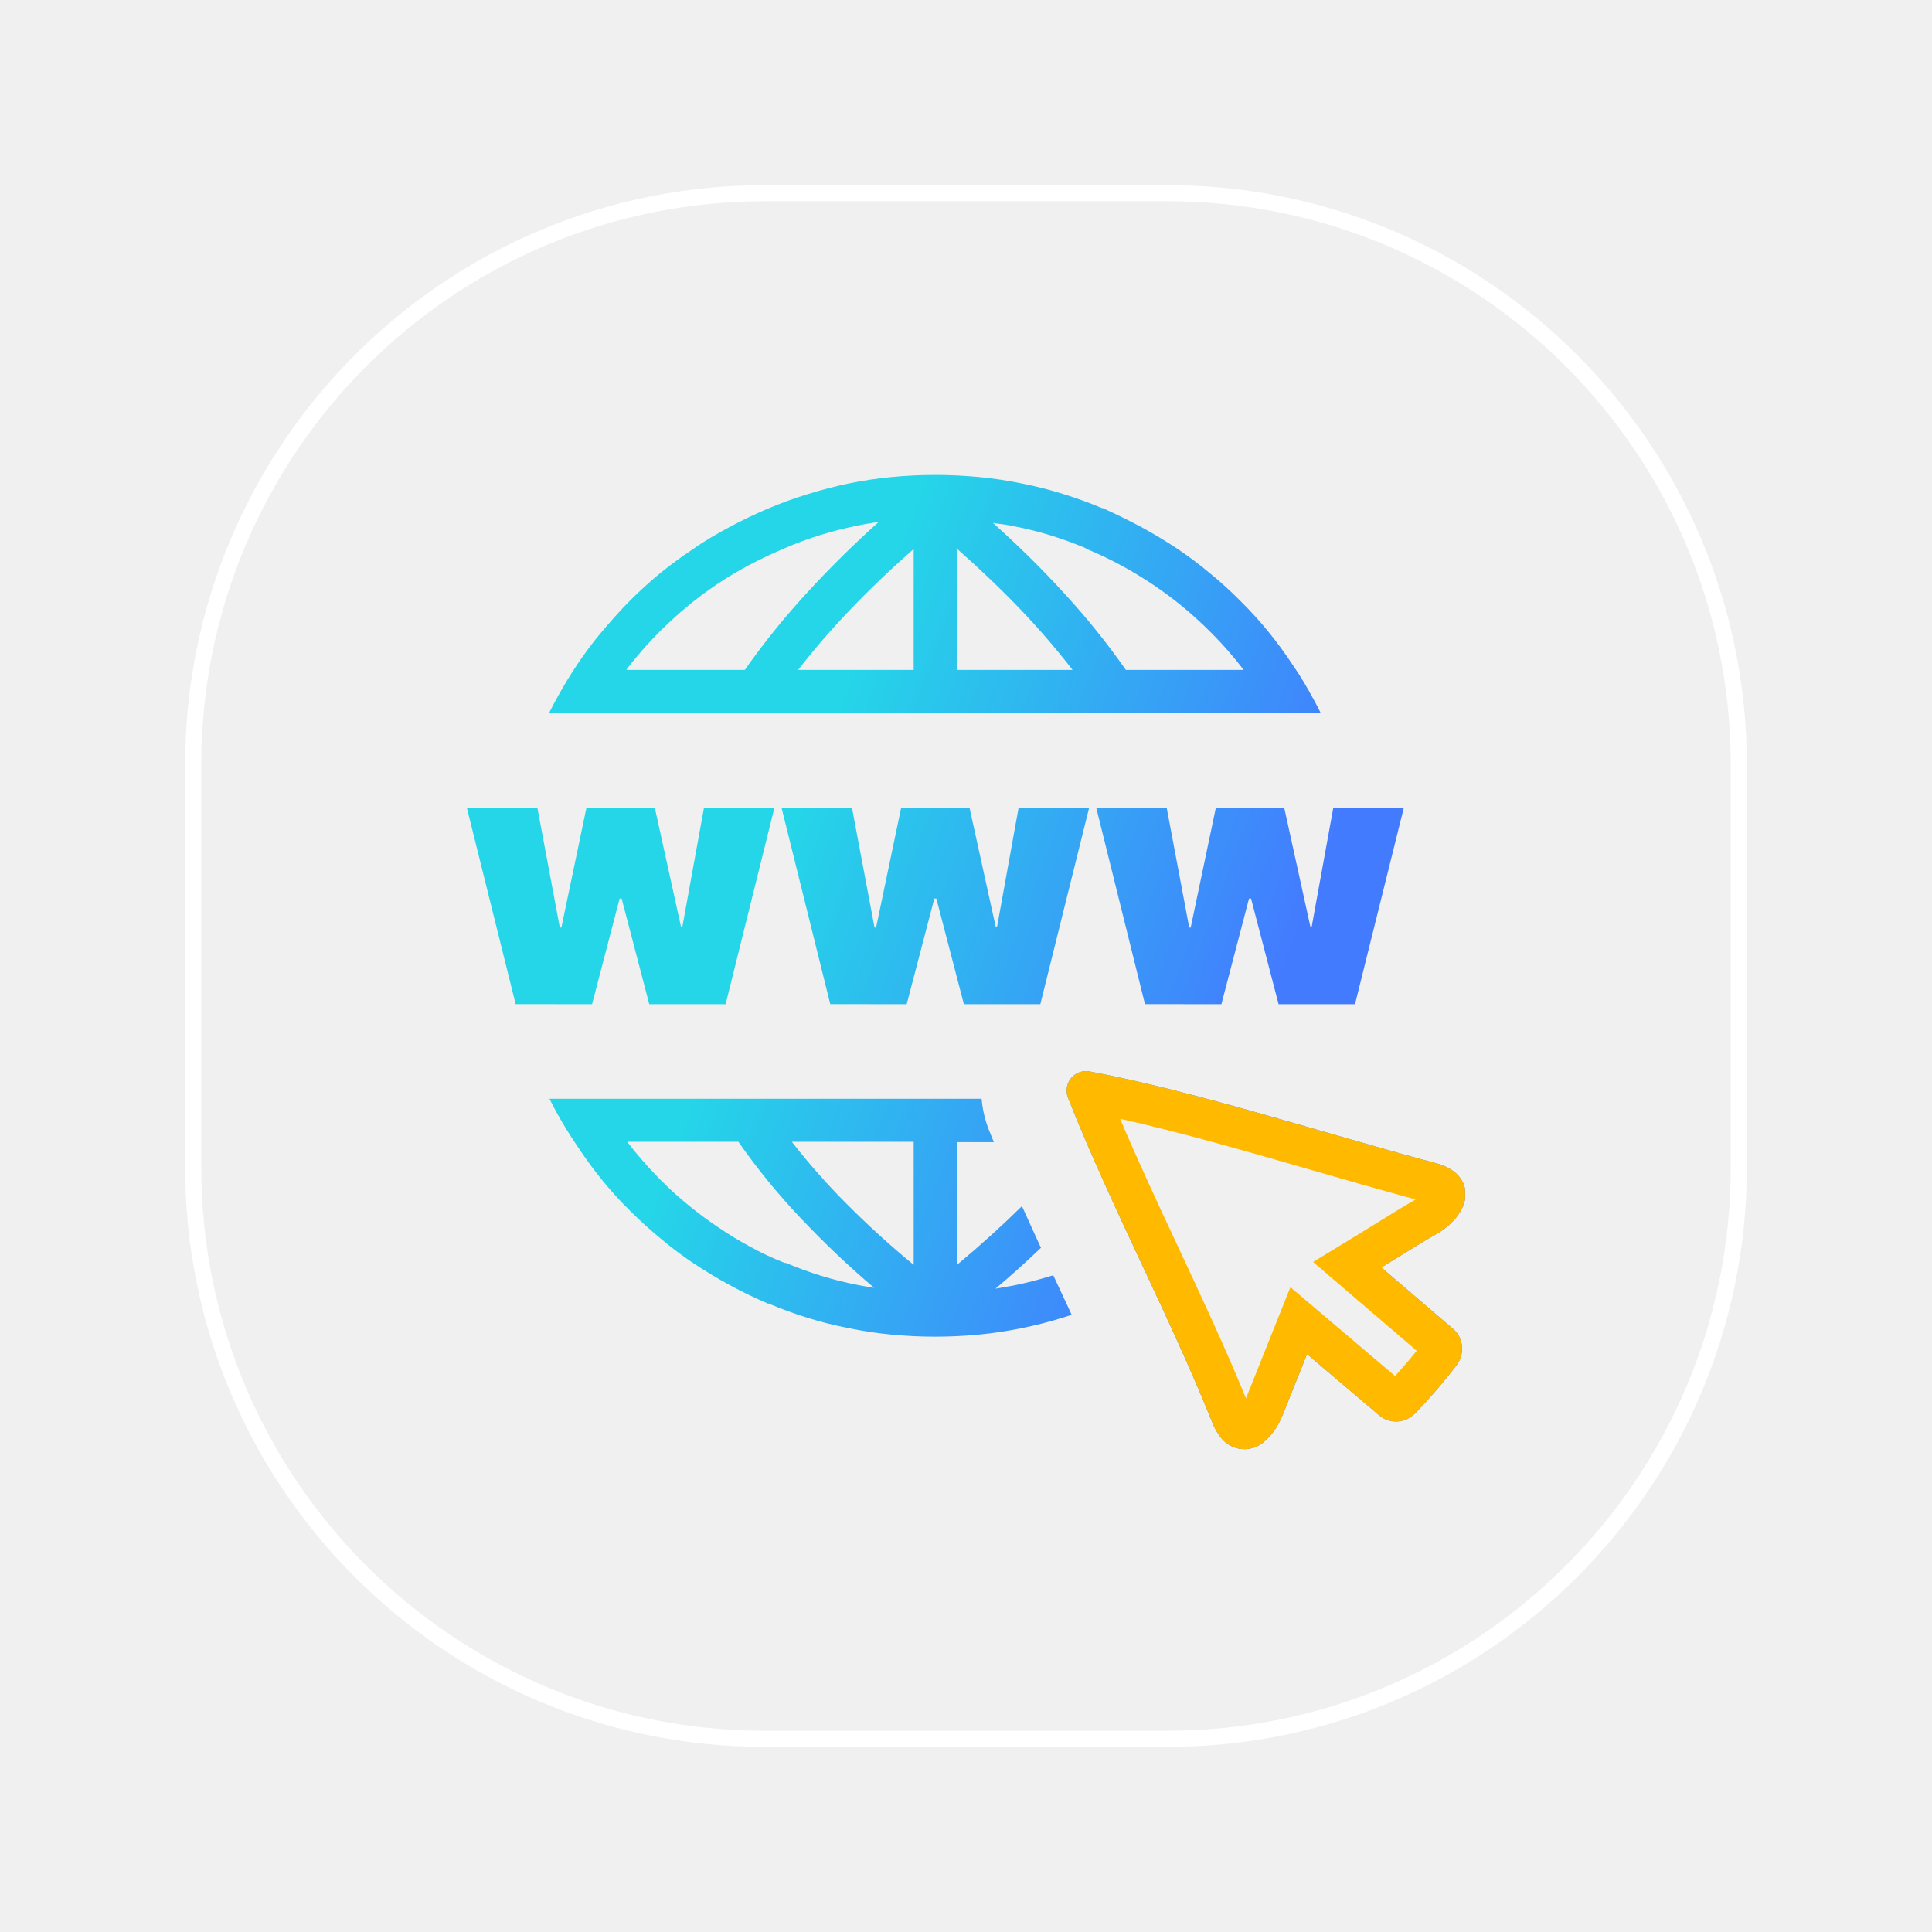
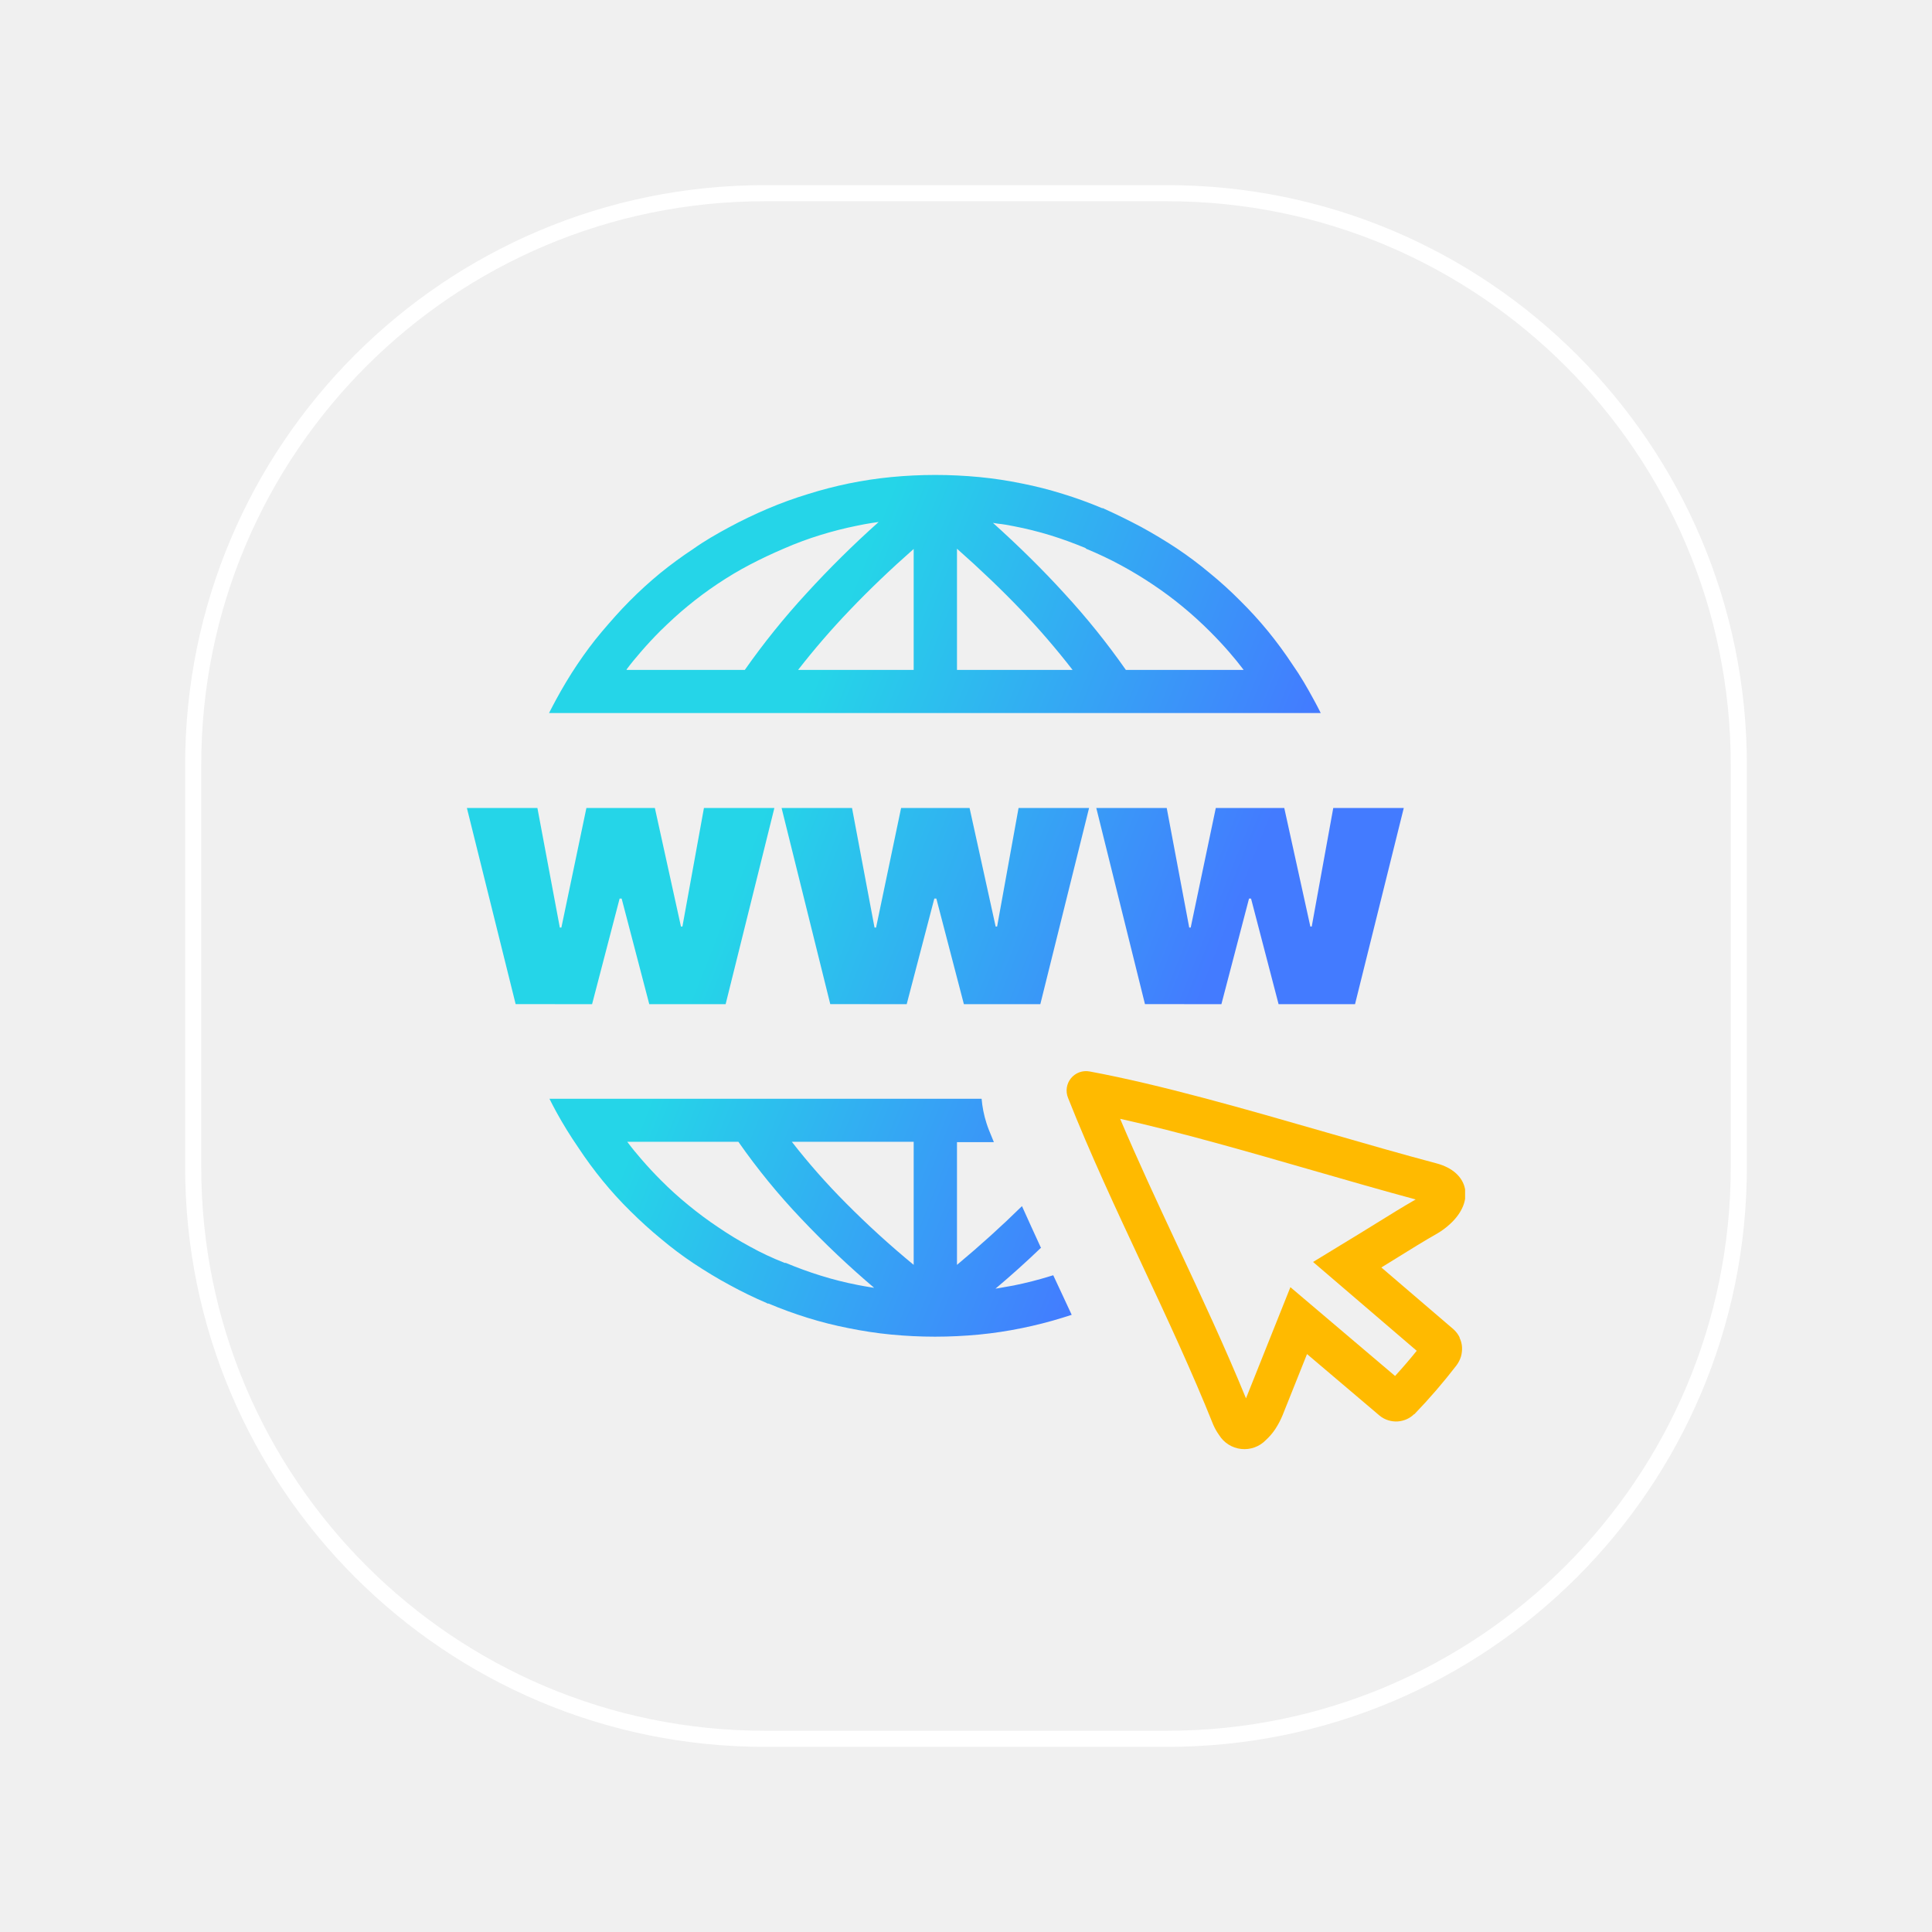
<svg xmlns="http://www.w3.org/2000/svg" width="240" height="240" viewBox="0 0 240 240" fill="none">
  <rect x="24" y="24" width="192" height="192" rx="71" stroke="white" stroke-width="2" />
  <g clip-path="url(#clip0_1143_686)">
-     <path d="M129.274 155.037C127.511 156.733 125.641 158.415 123.663 160.083L124.208 159.992L125.913 159.689C127.459 159.377 128.988 158.986 130.495 158.519L130.838 158.418L131.918 160.729L133.129 163.332L132.049 163.675C130.363 164.199 128.652 164.637 126.923 164.987C125.187 165.344 123.421 165.61 121.625 165.785C119.828 165.956 118.002 166.047 116.155 166.047C114.309 166.047 112.502 165.956 110.706 165.785C108.91 165.613 107.154 165.341 105.408 164.987C103.705 164.655 102.02 164.231 100.363 163.716C98.702 163.203 97.069 162.607 95.468 161.93H95.337L95.246 161.869C93.672 161.196 92.142 160.453 90.655 159.639C89.111 158.812 87.628 157.903 86.174 156.945C84.774 156.011 83.427 155 82.138 153.917C80.796 152.817 79.524 151.657 78.303 150.446C77.092 149.255 75.947 147.998 74.872 146.682C73.794 145.362 72.784 143.988 71.845 142.565C70.856 141.129 69.939 139.643 69.1 138.115C68.808 137.58 68.525 137.035 68.253 136.49H121.938C122.025 137.519 122.228 138.534 122.543 139.517C122.634 139.79 122.725 140.072 122.836 140.345L123.461 141.879H118.88V157.126C121.786 154.704 124.47 152.272 126.953 149.83C127.73 151.566 128.527 153.302 129.324 155.037H129.274ZM64.055 124.734L58 100.374H66.759L69.544 115.228H69.736L72.844 100.374H81.351L84.59 115.097H84.772L87.446 100.374H96.195L90.14 124.744H80.655L77.224 111.625H76.971L73.55 124.744L64.055 124.734ZM103.138 124.734L97.093 100.374H105.842L108.637 115.228H108.829L111.937 100.374H120.444L123.683 115.097H123.865L126.529 100.374H135.288L129.233 124.744H119.738L116.317 111.625H116.064L112.633 124.744L103.138 124.734ZM142.231 124.734L136.186 100.374H144.935L147.73 115.228H147.912L151.03 100.374H159.537L162.776 115.097H162.948L165.622 100.374H174.381L168.326 124.744H158.831L155.41 111.625H155.158L151.727 124.744L142.231 124.734ZM175.653 175.684C175.388 175.941 175.081 176.149 174.744 176.299C174.409 176.448 174.051 176.54 173.685 176.572C173.266 176.606 172.844 176.558 172.444 176.431C172.044 176.307 171.674 176.105 171.354 175.835L162.363 168.206L159.335 175.785C159.084 176.394 158.777 176.979 158.417 177.531C158.083 178.03 157.69 178.488 157.246 178.893C156.854 179.298 156.374 179.608 155.843 179.799C155.313 179.99 154.745 180.058 154.185 179.997C153.624 179.935 153.085 179.747 152.608 179.445C152.131 179.144 151.73 178.737 151.434 178.257C151.153 177.862 150.913 177.44 150.717 176.996C145.299 163.453 138.043 149.952 132.674 136.379C132.512 135.978 132.459 135.541 132.524 135.113C132.588 134.685 132.766 134.282 133.04 133.947C133.313 133.611 133.672 133.355 134.078 133.206C134.484 133.057 134.923 133.02 135.349 133.099C148.356 135.511 165.198 141.001 178.428 144.512C182.535 145.592 183.201 149.215 180.163 152.02C179.683 152.47 179.155 152.865 178.589 153.201C176.258 154.523 173.897 156.047 171.596 157.449L180.547 165.119C180.867 165.401 181.127 165.744 181.314 166.128V166.188C181.489 166.545 181.591 166.932 181.617 167.328C181.639 167.73 181.595 168.132 181.485 168.519C181.364 168.912 181.176 169.28 180.93 169.609C179.305 171.722 177.563 173.744 175.713 175.664L175.653 175.684ZM173.342 172.707L177.671 167.661C175.764 166.017 167.63 159.679 166.742 158.146C166.501 157.724 166.435 157.225 166.558 156.755C166.68 156.286 166.982 155.883 167.398 155.633C170.224 154.059 173.877 151.859 176.561 150.063C176.898 149.864 177.215 149.634 177.509 149.376C177.733 149.177 177.929 148.95 178.095 148.7L178.216 148.468L177.974 148.327C177.785 148.243 177.589 148.175 177.388 148.125L137.135 137.418L154.048 175.522C154.132 175.708 154.23 175.887 154.34 176.057L154.512 176.279L154.724 176.128C154.948 175.928 155.141 175.697 155.299 175.442C155.507 175.123 155.682 174.785 155.824 174.433C157.095 171.325 158.528 167.086 160.011 164.22L160.193 163.968C160.35 163.783 160.542 163.631 160.758 163.52C160.974 163.41 161.209 163.342 161.451 163.323C161.693 163.303 161.936 163.331 162.167 163.406C162.398 163.48 162.612 163.599 162.797 163.756L173.382 172.727L173.342 172.707ZM108.748 160.113C105.51 157.375 102.428 154.457 99.515 151.374C96.682 148.396 94.078 145.208 91.725 141.838H77.92C78.485 142.595 79.08 143.322 79.696 144.028C80.463 144.916 81.27 145.784 82.108 146.621C83.204 147.725 84.341 148.754 85.519 149.709C86.699 150.683 87.929 151.595 89.202 152.444C90.484 153.32 91.811 154.128 93.178 154.866C94.523 155.613 95.956 156.285 97.477 156.884H97.557H97.618C99.041 157.48 100.494 158.014 101.967 158.468C103.465 158.936 104.988 159.32 106.528 159.619C107.093 159.73 107.669 159.831 108.234 159.922L108.748 160.002V160.113ZM77.859 83.219H92.522C94.86 79.889 97.415 76.717 100.171 73.723C103.013 70.613 106.01 67.65 109.152 64.843L108.375 64.954C107.739 65.055 107.114 65.166 106.498 65.297C104.945 65.609 103.409 65.999 101.896 66.467C100.387 66.932 98.904 67.481 97.456 68.112C95.97 68.745 94.543 69.417 93.178 70.13C91.812 70.844 90.467 71.644 89.141 72.532C87.868 73.381 86.639 74.294 85.458 75.267C84.277 76.226 83.147 77.285 82.047 78.355C81.21 79.192 80.402 80.06 79.635 80.948C79.01 81.665 78.404 82.401 77.829 83.168L77.859 83.219ZM123.27 64.883C126.559 67.837 129.543 70.783 132.22 73.723C134.976 76.714 137.528 79.886 139.859 83.219H154.492C153.926 82.472 153.331 81.735 152.715 81.029C151.959 80.151 151.141 79.283 150.294 78.436C149.197 77.339 148.063 76.31 146.893 75.348C145.713 74.374 144.483 73.461 143.21 72.613C141.938 71.759 140.613 70.958 139.234 70.211C137.855 69.465 136.422 68.785 134.935 68.173L134.844 68.082C133.411 67.487 131.958 66.952 130.485 66.498C128.973 66.033 127.437 65.653 125.883 65.357C125.237 65.226 124.602 65.115 123.986 65.055L123.28 64.944L123.27 64.883ZM105.428 60.06C107.164 59.703 108.93 59.437 110.726 59.262C112.492 59.091 114.349 59 116.186 59C118.022 59 119.839 59.091 121.645 59.262C123.451 59.434 125.197 59.706 126.943 60.06C128.646 60.396 130.331 60.824 131.988 61.341C133.659 61.853 135.302 62.449 136.913 63.127H137.024L137.115 63.178C138.689 63.891 140.236 64.651 141.757 65.458C143.29 66.296 144.784 67.194 146.217 68.143C147.615 69.079 148.963 70.09 150.253 71.17C151.599 72.266 152.874 73.424 154.078 74.641C155.287 75.835 156.432 77.091 157.509 78.405C158.587 79.725 159.597 81.1 160.536 82.522C161.545 83.955 162.393 85.429 163.22 86.953C163.513 87.487 163.796 88.032 164.068 88.577H68.202C68.485 88.032 68.767 87.477 69.06 86.942C69.887 85.419 70.785 83.915 71.724 82.522C72.662 81.13 73.671 79.757 74.751 78.486C75.831 77.215 77.012 75.862 78.223 74.651C79.419 73.445 80.675 72.3 81.987 71.22C83.311 70.143 84.689 69.133 86.114 68.193C87.537 67.184 89.02 66.336 90.534 65.519C92.047 64.701 93.713 63.894 95.337 63.208C96.984 62.505 98.669 61.892 100.383 61.371C102.042 60.85 103.726 60.413 105.428 60.06ZM118.88 68.193V83.219H133.24C131.226 80.621 129.081 78.129 126.812 75.751C124.41 73.242 121.766 70.713 118.88 68.163V68.193ZM113.501 157.126V141.838H98.365C100.451 144.516 102.698 147.064 105.095 149.467C107.767 152.16 110.573 154.716 113.501 157.126ZM113.501 83.219V68.193C110.615 70.736 107.971 73.266 105.57 75.782C103.301 78.149 101.156 80.631 99.142 83.219H113.501Z" fill="url(#paint0_linear_1143_686)" />
+     <path d="M129.274 155.037C127.511 156.733 125.641 158.415 123.663 160.083L124.208 159.992L125.913 159.689C127.459 159.377 128.988 158.986 130.495 158.519L130.838 158.418L131.918 160.729L133.129 163.332L132.049 163.675C130.363 164.199 128.652 164.637 126.923 164.987C125.187 165.344 123.421 165.61 121.625 165.785C119.828 165.956 118.002 166.047 116.155 166.047C114.309 166.047 112.502 165.956 110.706 165.785C108.91 165.613 107.154 165.341 105.408 164.987C103.705 164.655 102.02 164.231 100.363 163.716C98.702 163.203 97.069 162.607 95.468 161.93H95.337L95.246 161.869C93.672 161.196 92.142 160.453 90.655 159.639C89.111 158.812 87.628 157.903 86.174 156.945C84.774 156.011 83.427 155 82.138 153.917C80.796 152.817 79.524 151.657 78.303 150.446C77.092 149.255 75.947 147.998 74.872 146.682C73.794 145.362 72.784 143.988 71.845 142.565C70.856 141.129 69.939 139.643 69.1 138.115C68.808 137.58 68.525 137.035 68.253 136.49H121.938C122.025 137.519 122.228 138.534 122.543 139.517C122.634 139.79 122.725 140.072 122.836 140.345L123.461 141.879H118.88V157.126C121.786 154.704 124.47 152.272 126.953 149.83C127.73 151.566 128.527 153.302 129.324 155.037H129.274ZM64.055 124.734L58 100.374H66.759L69.544 115.228H69.736L72.844 100.374H81.351L84.59 115.097H84.772L87.446 100.374H96.195L90.14 124.744H80.655L77.224 111.625H76.971L73.55 124.744L64.055 124.734ZM103.138 124.734L97.093 100.374H105.842L108.637 115.228H108.829L111.937 100.374H120.444L123.683 115.097H123.865L126.529 100.374H135.288L129.233 124.744H119.738L116.317 111.625H116.064L112.633 124.744L103.138 124.734ZM142.231 124.734L136.186 100.374H144.935L147.73 115.228H147.912L151.03 100.374H159.537L162.776 115.097H162.948L165.622 100.374H174.381L168.326 124.744H158.831L155.41 111.625H155.158L151.727 124.744L142.231 124.734ZM108.748 160.113C105.51 157.375 102.428 154.457 99.515 151.374C96.682 148.396 94.078 145.208 91.725 141.838H77.92C78.485 142.595 79.08 143.322 79.696 144.028C80.463 144.916 81.27 145.784 82.108 146.621C83.204 147.725 84.341 148.754 85.519 149.709C86.699 150.683 87.929 151.595 89.202 152.444C90.484 153.32 91.811 154.128 93.178 154.866C94.523 155.613 95.956 156.285 97.477 156.884H97.557H97.618C99.041 157.48 100.494 158.014 101.967 158.468C103.465 158.936 104.988 159.32 106.528 159.619C107.093 159.73 107.669 159.831 108.234 159.922L108.748 160.002V160.113ZM77.859 83.219H92.522C94.86 79.889 97.415 76.717 100.171 73.723C103.013 70.613 106.01 67.65 109.152 64.843L108.375 64.954C107.739 65.055 107.114 65.166 106.498 65.297C104.945 65.609 103.409 65.999 101.896 66.467C100.387 66.932 98.904 67.481 97.456 68.112C95.97 68.745 94.543 69.417 93.178 70.13C91.812 70.844 90.467 71.644 89.141 72.532C87.868 73.381 86.639 74.294 85.458 75.267C84.277 76.226 83.147 77.285 82.047 78.355C81.21 79.192 80.402 80.06 79.635 80.948C79.01 81.665 78.404 82.401 77.829 83.168L77.859 83.219ZM123.27 64.883C126.559 67.837 129.543 70.783 132.22 73.723C134.976 76.714 137.528 79.886 139.859 83.219H154.492C153.926 82.472 153.331 81.735 152.715 81.029C151.959 80.151 151.141 79.283 150.294 78.436C149.197 77.339 148.063 76.31 146.893 75.348C145.713 74.374 144.483 73.461 143.21 72.613C141.938 71.759 140.613 70.958 139.234 70.211C137.855 69.465 136.422 68.785 134.935 68.173L134.844 68.082C133.411 67.487 131.958 66.952 130.485 66.498C128.973 66.033 127.437 65.653 125.883 65.357C125.237 65.226 124.602 65.115 123.986 65.055L123.28 64.944L123.27 64.883ZM105.428 60.06C107.164 59.703 108.93 59.437 110.726 59.262C112.492 59.091 114.349 59 116.186 59C118.022 59 119.839 59.091 121.645 59.262C123.451 59.434 125.197 59.706 126.943 60.06C128.646 60.396 130.331 60.824 131.988 61.341C133.659 61.853 135.302 62.449 136.913 63.127H137.024L137.115 63.178C138.689 63.891 140.236 64.651 141.757 65.458C143.29 66.296 144.784 67.194 146.217 68.143C147.615 69.079 148.963 70.09 150.253 71.17C151.599 72.266 152.874 73.424 154.078 74.641C155.287 75.835 156.432 77.091 157.509 78.405C158.587 79.725 159.597 81.1 160.536 82.522C161.545 83.955 162.393 85.429 163.22 86.953C163.513 87.487 163.796 88.032 164.068 88.577H68.202C68.485 88.032 68.767 87.477 69.06 86.942C69.887 85.419 70.785 83.915 71.724 82.522C72.662 81.13 73.672 79.757 74.751 78.486C75.831 77.215 77.012 75.862 78.223 74.651C79.419 73.445 80.675 72.3 81.987 71.22C83.311 70.143 84.689 69.133 86.114 68.193C87.537 67.184 89.02 66.336 90.534 65.519C92.047 64.701 93.713 63.894 95.337 63.208C96.984 62.505 98.669 61.892 100.383 61.371C102.042 60.85 103.726 60.413 105.428 60.06ZM118.88 68.193V83.219H133.24C131.226 80.621 129.081 78.129 126.812 75.751C124.41 73.242 121.766 70.713 118.88 68.163V68.193ZM113.501 157.126V141.838H98.365C100.451 144.516 102.698 147.064 105.095 149.467C107.767 152.16 110.573 154.716 113.501 157.126ZM113.501 83.219V68.193C110.615 70.736 107.971 73.266 105.57 75.782C103.301 78.149 101.156 80.631 99.142 83.219H113.501Z" fill="url(#paint0_linear_1143_686)" />
    <path fill-rule="evenodd" clip-rule="evenodd" d="M173.3 170.929C174.229 169.914 175.127 168.87 175.991 167.799L163.113 156.765L168.993 153.18C169.639 152.786 170.323 152.362 171.03 151.923C172.586 150.957 174.251 149.922 175.86 149.001C171.746 147.891 167.423 146.644 163.05 145.383C154.919 143.038 146.614 140.643 139.146 138.981C141.329 144.133 143.743 149.311 146.207 154.581C146.27 154.716 146.333 154.85 146.396 154.985C149.268 161.129 152.2 167.401 154.781 173.708L160.298 159.897L173.3 170.929ZM171.354 175.835L162.363 168.206L159.335 175.785C159.085 176.394 158.777 176.978 158.417 177.53C158.083 178.03 157.69 178.487 157.247 178.893C156.854 179.298 156.374 179.608 155.843 179.799C155.313 179.99 154.746 180.058 154.185 179.996C153.624 179.935 153.085 179.747 152.608 179.445C152.131 179.144 151.73 178.737 151.434 178.257C151.153 177.862 150.913 177.439 150.718 176.996C148.055 170.34 144.948 163.695 141.84 157.046C138.623 150.165 135.405 143.281 132.675 136.379C132.512 135.978 132.46 135.54 132.524 135.112C132.588 134.684 132.766 134.282 133.04 133.946C133.313 133.611 133.672 133.355 134.078 133.206C134.484 133.057 134.923 133.02 135.349 133.099C144.169 134.734 154.751 137.785 164.776 140.674C169.535 142.046 174.169 143.382 178.428 144.512C182.535 145.592 183.201 149.215 180.164 152.02C179.683 152.469 179.155 152.865 178.589 153.201C177.75 153.677 176.906 154.179 176.063 154.692C175.299 155.158 174.534 155.632 173.774 156.105C173.044 156.558 172.317 157.01 171.596 157.449L180.547 165.118C180.867 165.401 181.127 165.744 181.314 166.127V166.188C181.489 166.544 181.592 166.932 181.617 167.328C181.639 167.73 181.595 168.132 181.486 168.519C181.364 168.911 181.176 169.28 180.931 169.609C179.305 171.722 177.563 173.743 175.713 175.664L175.653 175.684C175.388 175.94 175.081 176.149 174.745 176.299C174.409 176.448 174.051 176.54 173.685 176.572C173.266 176.606 172.844 176.558 172.444 176.43C172.044 176.307 171.674 176.105 171.354 175.835Z" fill="#FFBA00" />
  </g>
  <defs>
-     <linearGradient id="paint0_linear_1143_686" x1="104.937" y1="85.997" x2="164.199" y2="108.118" gradientUnits="userSpaceOnUse">
+     <linearGradient id="paint0_linear_1143_686" x1="102.035" y1="82.88" x2="156.797" y2="104.56" gradientUnits="userSpaceOnUse">
      <stop stop-color="#25D5E8" />
      <stop offset="1" stop-color="#437BFF" />
    </linearGradient>
    <clipPath id="clip0_1143_686">
      <rect width="124" height="121.033" fill="white" transform="translate(58 59)" />
    </clipPath>
  </defs>
</svg>
